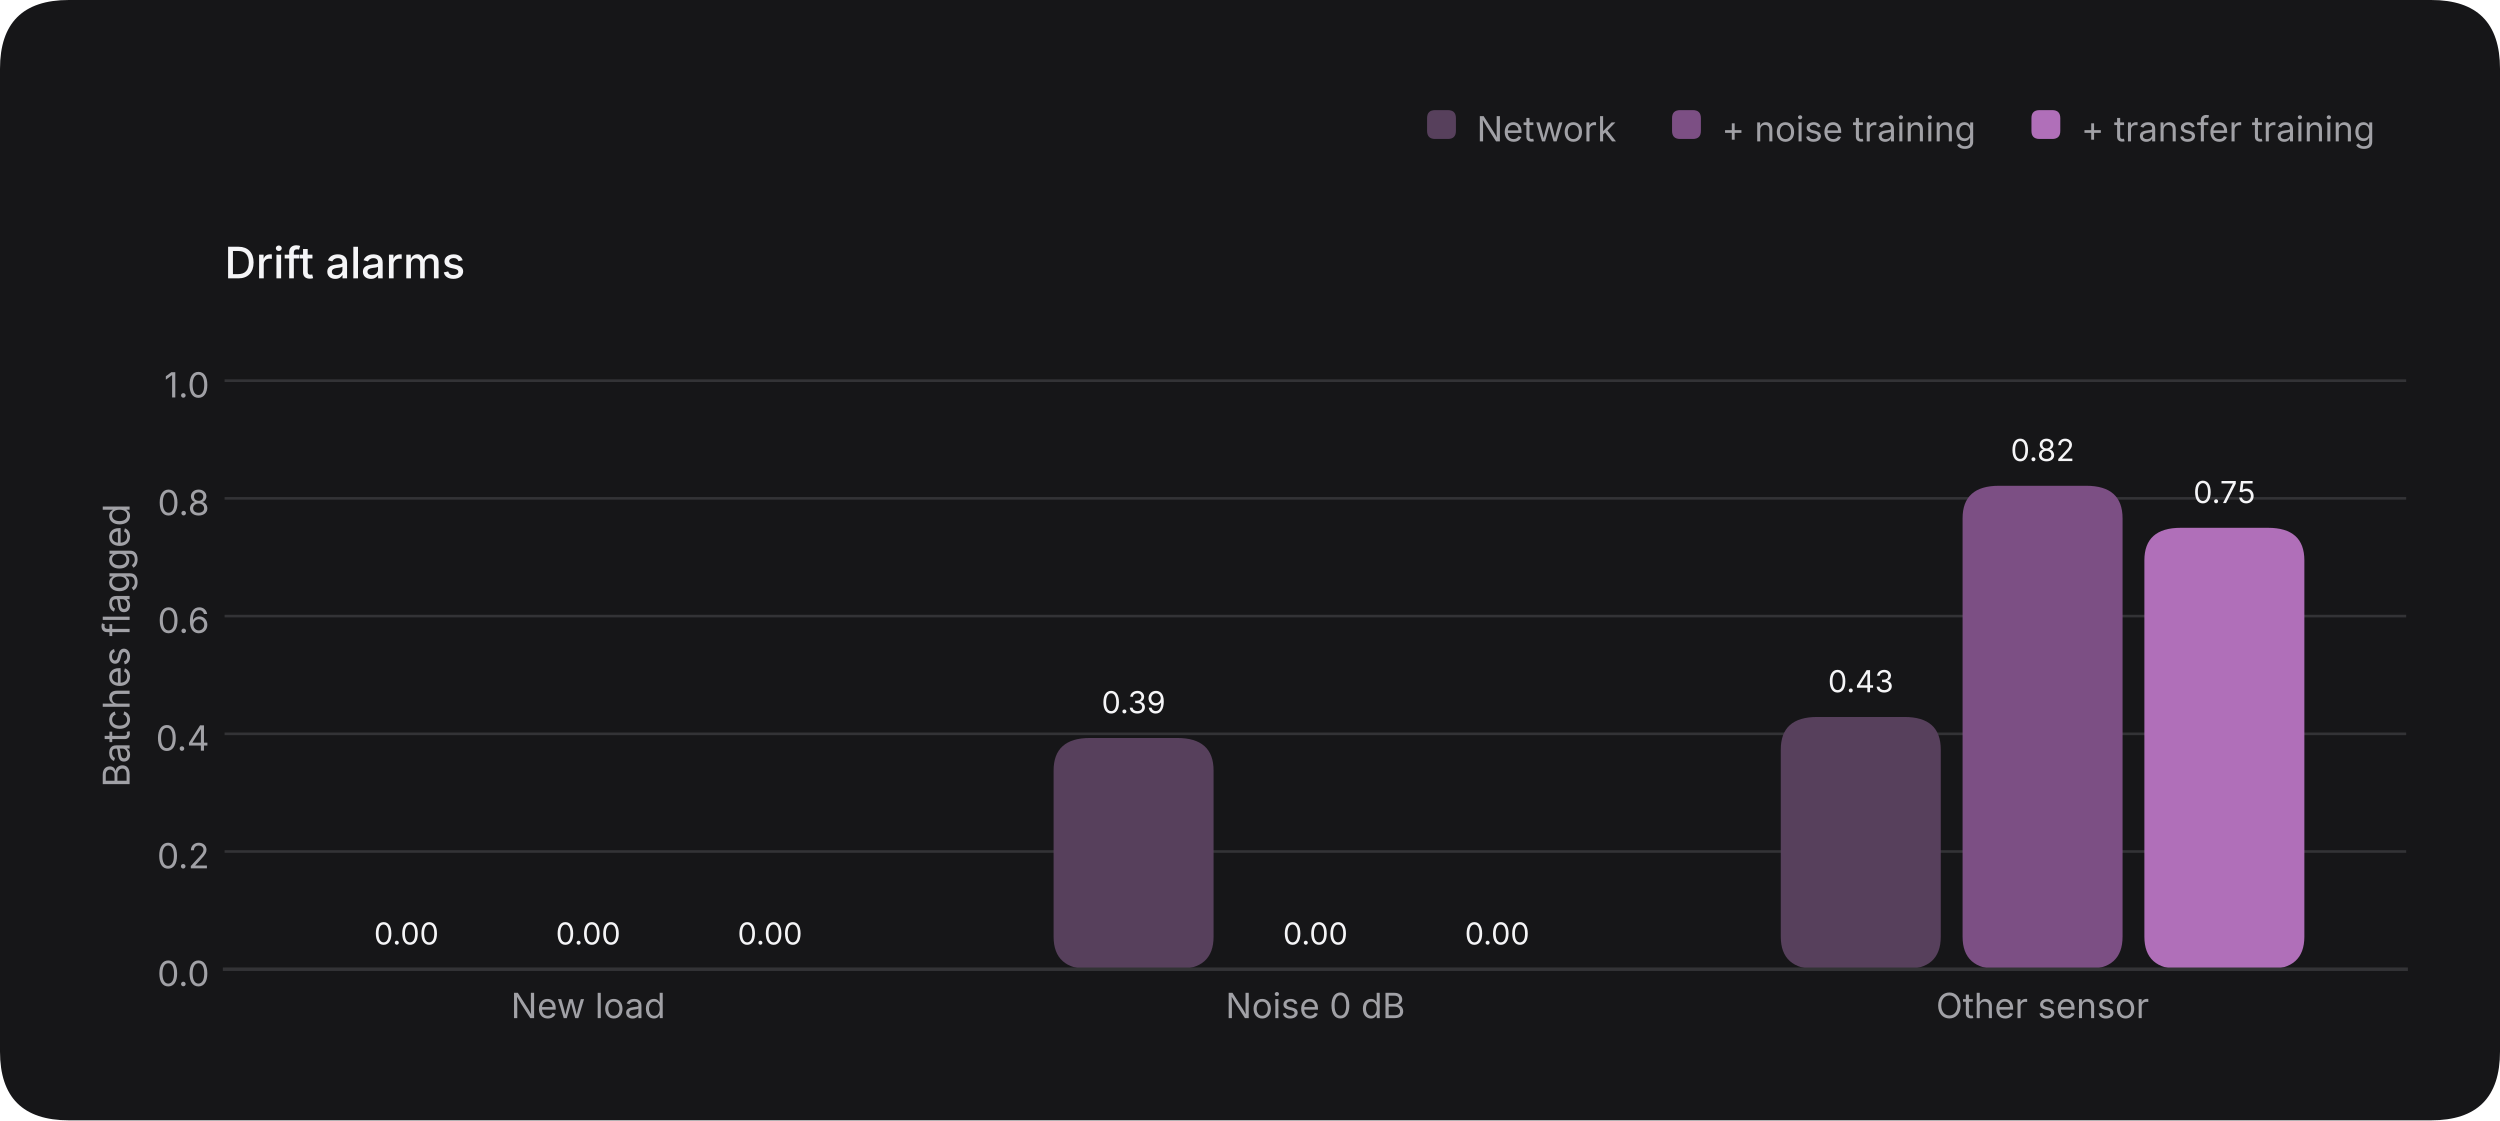
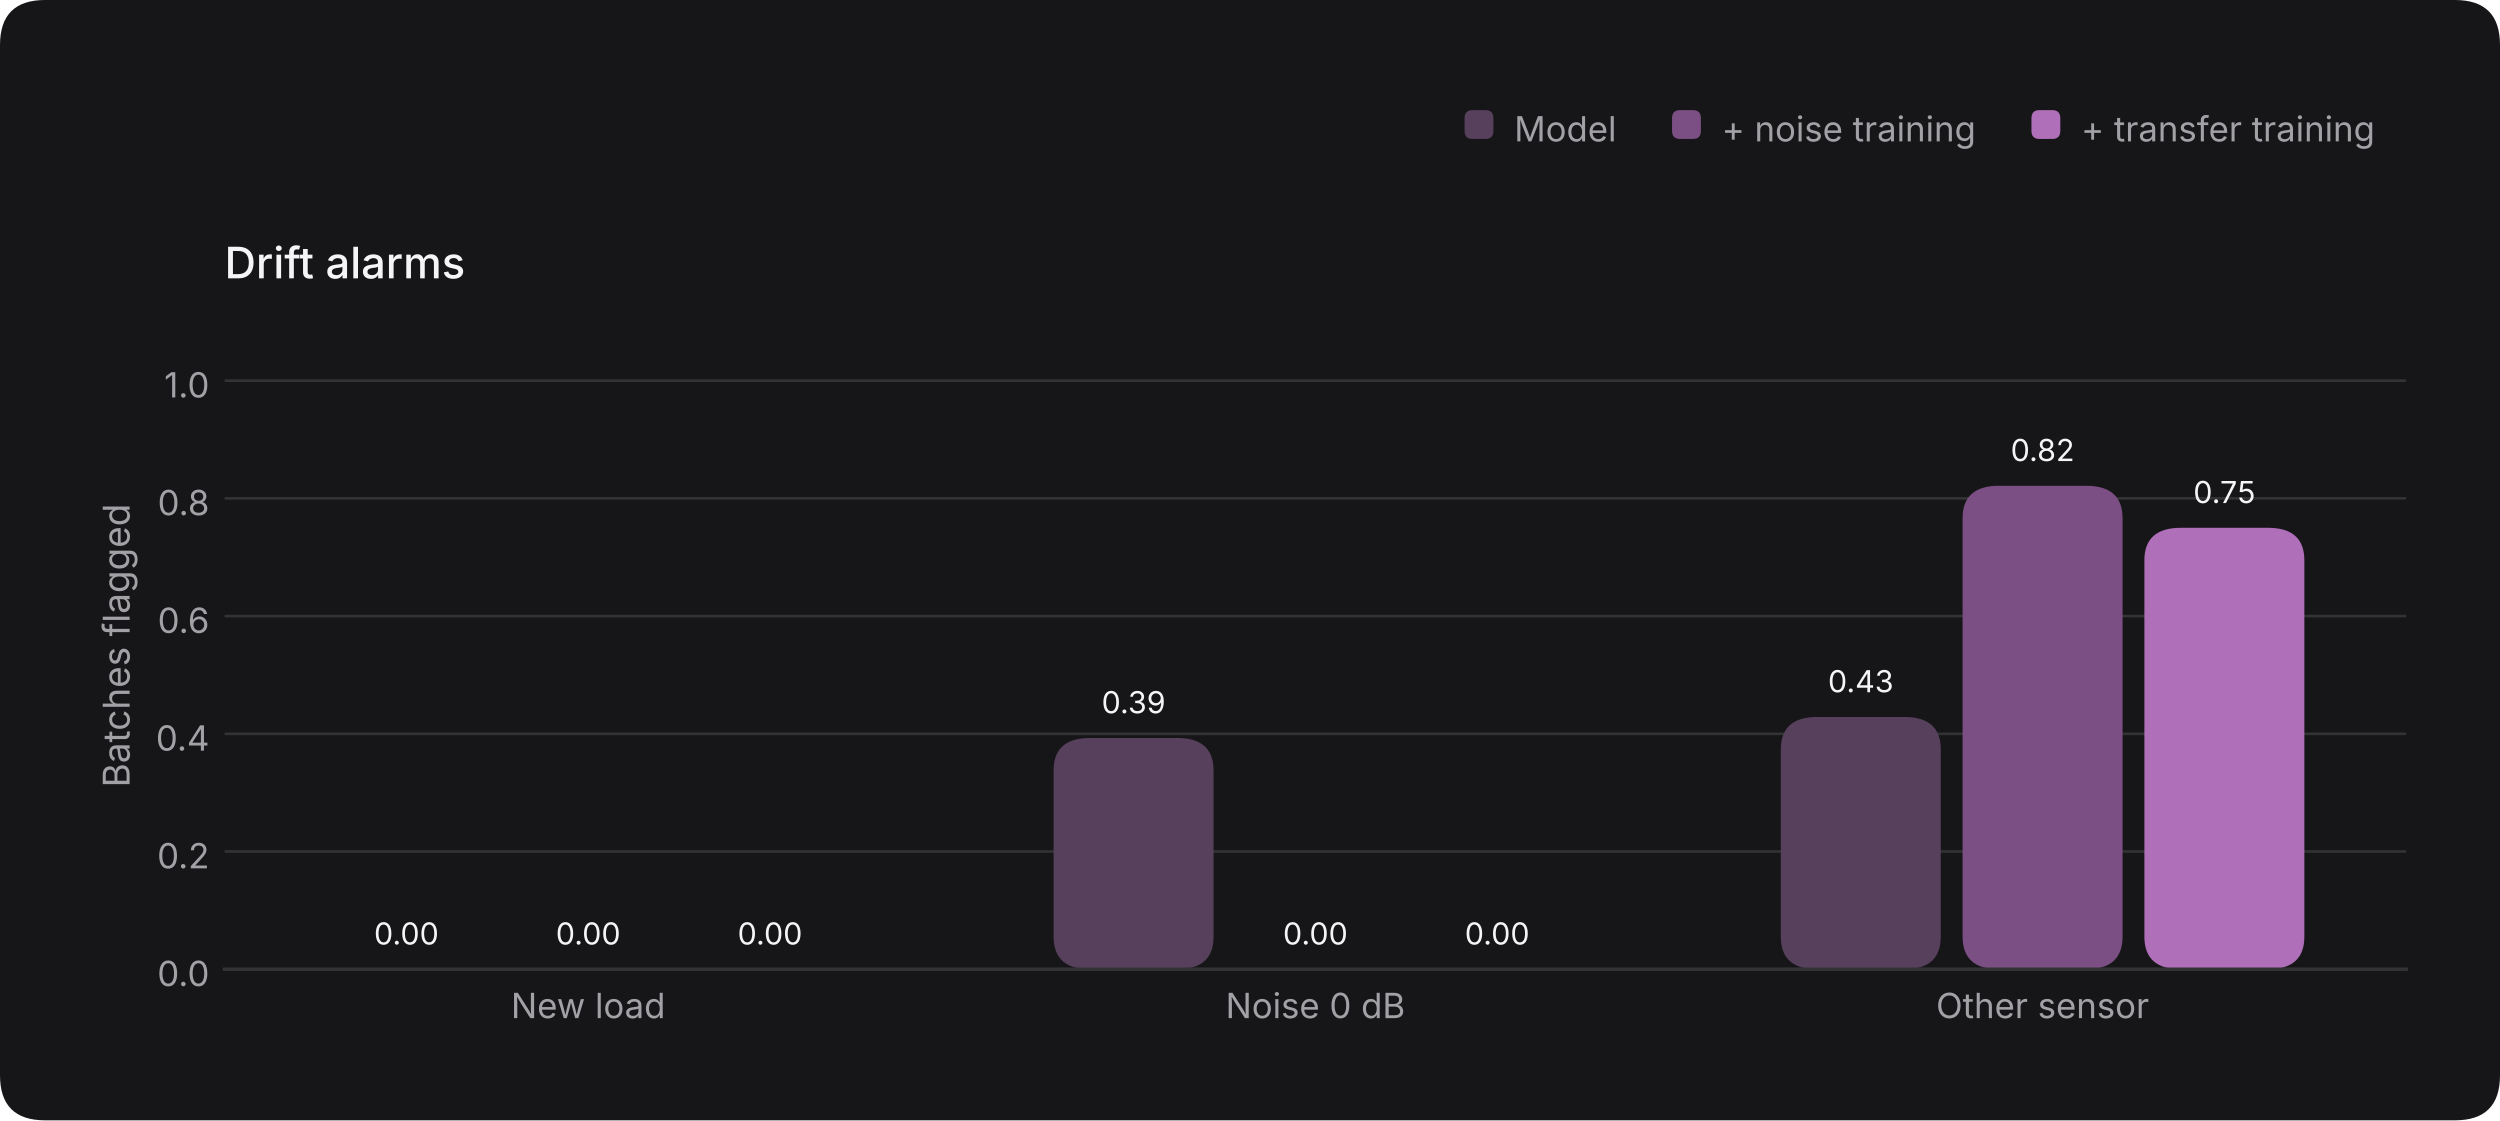
<svg xmlns="http://www.w3.org/2000/svg" xmlns:xlink="http://www.w3.org/1999/xlink" width="575.503pt" height="257.899pt" viewBox="0 0 575.503 257.899" version="1.1">
  <defs>
    <style type="text/css">*{stroke-linejoin: round; stroke-linecap: butt}</style>
  </defs>
  <g id="figure_1">
    <g id="patch_1">
      <path d="M 0 257.899  L 575.503 257.899  L 575.503 0  L 0 0  L 0 257.899  z " style="fill: none; opacity: 0" />
    </g>
    <g id="patch_2">
-       <path d="M 15.84 257.899  L 559.663 257.899  Q 575.503 257.899 575.503 242.059  L 575.503 15.84  Q 575.503 -0 559.663 -0  L 15.84 -0  Q 0 -0 0 15.84  L 0 242.059  Q 0 257.899 15.84 257.899  z " style="fill: #161618" />
+       <path d="M 10.359 257.899  L 565.144 257.899  Q 575.503 257.899 575.503 247.54  L 575.503 10.359  Q 575.503 -0 565.144 -0  L 10.359 -0  Q 0 -0 0 10.359  L 0 247.54  Q 0 257.899 10.359 257.899  z " style="fill: #161618" />
    </g>
    <g id="axes_1">
      <g id="patch_3">
        <path d="M 51.703 223.12  L 553.903 223.12  L 553.903 74.08  L 51.703 74.08  L 51.703 223.12  z " style="fill: none; opacity: 0" />
      </g>
      <g id="matplotlib.axis_1">
        <g id="xtick_1">
          <g id="line2d_1" />
          <g id="text_1">
            <g style="fill: #a1a1a6" transform="translate(117.629 234.3697) scale(0.08 -0.08)">
              <defs>
                <path id="Inter-Regular-12d" d="M 563 0  L 1159 0  L 1159 2656  C 1159 2881 1138 3347 1113 3944  C 1475 3297 1653 2984 1866 2650  L 3553 0  L 4259 0  L 4259 4656  L 3666 4656  L 3666 1800  C 3666 1550 3669 1153 3706 703  C 3494 1125 3281 1481 3156 1678  L 1263 4656  L 563 4656  L 563 0  z " transform="scale(0.015625)" />
                <path id="Inter-Regular-267" d="M 1963 -75  C 2678 -75 3200 284 3363 813  L 2819 963  C 2688 606 2378 425 1966 425  C 1347 425 922 825 894 1556  L 3419 1556  L 3419 1791  C 3419 3081 2638 3538 1897 3538  C 944 3538 325 2791 325 1719  C 325 644 950 -75 1963 -75  z M 897 2031  C 931 2566 1297 3038 1897 3038  C 2472 3038 2794 2625 2847 2031  L 897 2031  z " transform="scale(0.015625)" />
                <path id="Inter-Regular-3da" d="M 1278 0  L 1838 0  L 2291 1581  C 2403 1972 2513 2409 2619 2853  C 2725 2406 2831 1981 2947 1581  L 3400 0  L 3959 0  L 5019 3494  L 4422 3494  L 3997 1969  C 3891 1588 3775 1147 3659 613  C 3550 1153 3438 1597 3338 1969  L 2925 3494  L 2325 3494  L 1906 1969  C 1800 1581 1688 1134 1575 603  C 1459 1159 1341 1603 1241 1969  L 816 3494  L 219 3494  L 1278 0  z " transform="scale(0.015625)" />
                <path id="Inter-Regular-6eb" transform="scale(0.015625)" />
                <path id="Inter-Regular-2e2" d="M 1056 4656  L 494 4656  L 494 0  L 1056 0  L 1056 4656  z " transform="scale(0.015625)" />
                <path id="Inter-Regular-318" d="M 1916 -75  C 2869 -75 3513 647 3513 1725  C 3513 2819 2869 3538 1916 3538  C 966 3538 325 2819 325 1725  C 325 647 966 -75 1916 -75  z M 1916 428  C 1219 428 897 1038 897 1725  C 897 2422 1219 3034 1916 3034  C 2622 3034 2944 2419 2944 1725  C 2944 1038 2622 428 1916 428  z " transform="scale(0.015625)" />
                <path id="Inter-Regular-1fc" d="M 1472 -81  C 2063 -81 2391 228 2509 475  L 2547 475  L 2547 0  L 3100 0  L 3100 2303  C 3100 3394 2259 3538 1791 3538  C 1250 3538 650 3344 381 2709  L 922 2531  C 1031 2775 1303 3044 1806 3044  C 2291 3044 2538 2794 2538 2359  L 2538 2341  C 2538 2081 2263 2100 1641 2022  C 994 1941 281 1794 281 994  C 281 306 809 -81 1472 -81  z M 1569 416  C 1150 416 847 603 847 966  C 847 1363 1206 1494 1616 1547  C 1831 1575 2444 1638 2538 1747  L 2538 1263  C 2538 834 2191 416 1569 416  z " transform="scale(0.015625)" />
                <path id="Inter-Regular-256" d="M 1803 -75  C 2469 -75 2703 347 2819 541  L 2881 541  L 2881 0  L 3425 0  L 3425 4656  L 2863 4656  L 2863 2934  L 2819 2934  C 2703 3119 2488 3538 1806 3538  C 934 3538 325 2844 325 1738  C 325 625 931 -75 1803 -75  z M 1888 428  C 1234 428 897 1009 897 1744  C 897 2469 1225 3034 1888 3034  C 2531 3034 2869 2516 2869 1744  C 2869 966 2522 428 1888 428  z " transform="scale(0.015625)" />
              </defs>
              <use xlink:href="#Inter-Regular-12d" />
              <use xlink:href="#Inter-Regular-267" transform="translate(75.34375 0)" />
              <use xlink:href="#Inter-Regular-3da" transform="translate(131.8281 0)" />
              <use xlink:href="#Inter-Regular-6eb" transform="translate(213.6719 0)" />
              <use xlink:href="#Inter-Regular-2e2" transform="translate(241.7969 0)" />
              <use xlink:href="#Inter-Regular-318" transform="translate(266.0156 0)" />
              <use xlink:href="#Inter-Regular-1fc" transform="translate(326.9688 0)" />
              <use xlink:href="#Inter-Regular-256" transform="translate(383.125 0)" />
            </g>
          </g>
        </g>
        <g id="xtick_2">
          <g id="line2d_2" />
          <g id="text_2">
            <g style="fill: #a1a1a6" transform="translate(282.1384 234.3697) scale(0.08 -0.08)">
              <defs>
                <path id="Inter-Regular-2b2" d="M 494 0  L 1056 0  L 1056 3494  L 494 3494  L 494 0  z M 778 4066  C 994 4066 1172 4231 1172 4438  C 1172 4644 994 4809 778 4809  C 566 4809 388 4644 388 4438  C 388 4231 566 4066 778 4066  z " transform="scale(0.015625)" />
                <path id="Inter-Regular-369" d="M 1681 -75  C 2500 -75 3059 372 3059 984  C 3059 1463 2763 1778 2128 1928  L 1600 2053  C 1191 2150 1013 2294 1013 2553  C 1013 2844 1325 3059 1741 3059  C 2191 3059 2388 2816 2484 2566  L 2994 2697  C 2834 3188 2456 3538 1738 3538  C 994 3538 444 3119 444 2519  C 444 2028 747 1716 1381 1566  L 1963 1428  C 2306 1347 2475 1188 2475 947  C 2475 659 2163 419 1675 419  C 1256 419 972 591 872 975  L 338 847  C 463 244 963 -75 1681 -75  z " transform="scale(0.015625)" />
                <path id="Inter-Regular-53f" d="M 2019 -63  C 3059 -63 3656 809 3656 2325  C 3656 3834 3050 4719 2019 4719  C 988 4719 381 3834 381 2325  C 381 806 981 -63 2019 -63  z M 2019 456  C 1338 456 953 1144 953 2325  C 953 3509 1338 4203 2019 4203  C 2700 4203 3084 3513 3084 2325  C 3084 1144 2700 456 2019 456  z " transform="scale(0.015625)" />
                <path id="Inter-Regular-41" d="M 563 0  L 2266 0  C 3363 0 3825 538 3825 1241  C 3825 1972 3316 2372 2881 2400  L 2881 2444  C 3288 2553 3644 2825 3644 3422  C 3644 4103 3184 4656 2213 4656  L 563 4656  L 563 0  z M 1156 525  L 1156 2113  L 2281 2113  C 2878 2113 3253 1713 3253 1247  C 3253 844 2975 525 2250 525  L 1156 525  z M 1156 2613  L 1156 4131  L 2200 4131  C 2803 4131 3075 3813 3075 3409  C 3075 2928 2681 2613 2181 2613  L 1156 2613  z " transform="scale(0.015625)" />
              </defs>
              <use xlink:href="#Inter-Regular-12d" />
              <use xlink:href="#Inter-Regular-318" transform="translate(75.34375 0)" />
              <use xlink:href="#Inter-Regular-2b2" transform="translate(135.3125 0)" />
              <use xlink:href="#Inter-Regular-369" transform="translate(159.5312 0)" />
              <use xlink:href="#Inter-Regular-267" transform="translate(212.3125 0)" />
              <use xlink:href="#Inter-Regular-6eb" transform="translate(270.6094 0)" />
              <use xlink:href="#Inter-Regular-53f" transform="translate(298.7344 0)" />
              <use xlink:href="#Inter-Regular-6eb" transform="translate(361.8281 0)" />
              <use xlink:href="#Inter-Regular-256" transform="translate(389.9531 0)" />
              <use xlink:href="#Inter-Regular-41" transform="translate(451.1875 0)" />
            </g>
          </g>
        </g>
        <g id="xtick_3">
          <g id="line2d_3" />
          <g id="text_3">
            <g style="fill: #a1a1a6" transform="translate(445.6865 234.3697) scale(0.08 -0.08)">
              <defs>
                <path id="Inter-Regular-142" d="M 2450 -63  C 3644 -63 4513 850 4513 2325  C 4513 3803 3644 4719 2450 4719  C 1256 4719 381 3803 381 2325  C 381 850 1256 -63 2450 -63  z M 2450 488  C 1613 488 959 1138 959 2325  C 959 3519 1613 4169 2450 4169  C 3281 4169 3934 3522 3934 2325  C 3934 1134 3281 488 2450 488  z " transform="scale(0.015625)" />
                <path id="Inter-Regular-37b" d="M 1869 3494  L 1150 3494  L 1150 4325  L 588 4325  L 588 3494  L 63 3494  L 63 3013  L 588 3013  L 588 863  C 588 291 944 -44 1547 -44  C 1691 -44 1850 -22 1966 19  L 1850 494  C 1756 475 1634 456 1563 456  C 1266 456 1150 594 1150 906  L 1150 3013  L 1869 3013  L 1869 3494  z " transform="scale(0.015625)" />
                <path id="Inter-Regular-29f" d="M 1056 2094  C 1056 2691 1434 3031 1938 3031  C 2425 3031 2725 2709 2725 2172  L 2725 0  L 3291 0  L 3291 2219  C 3291 3103 2813 3538 2106 3538  C 1650 3538 1284 3353 1056 2888  L 1056 4656  L 494 4656  L 494 0  L 1056 0  L 1056 2094  z " transform="scale(0.015625)" />
                <path id="Inter-Regular-356" d="M 494 0  L 1056 0  L 1056 2188  C 1056 2659 1425 3000 1928 3000  C 2078 3000 2231 2975 2266 2969  L 2266 3534  C 2200 3538 2063 3544 1981 3544  C 1566 3544 1203 3309 1075 2956  L 1038 2956  L 1038 3494  L 494 3494  L 494 0  z " transform="scale(0.015625)" />
                <path id="Inter-Regular-307" d="M 1056 2094  C 1056 2691 1434 3031 1938 3031  C 2425 3031 2725 2709 2725 2172  L 2725 0  L 3288 0  L 3288 2219  C 3288 3103 2813 3538 2106 3538  C 1638 3538 1263 3341 1038 2847  L 1034 3494  L 494 3494  L 494 0  L 1056 0  L 1056 2094  z " transform="scale(0.015625)" />
              </defs>
              <use xlink:href="#Inter-Regular-142" />
              <use xlink:href="#Inter-Regular-37b" transform="translate(76.46875 0)" />
              <use xlink:href="#Inter-Regular-29f" transform="translate(109.1875 0)" />
              <use xlink:href="#Inter-Regular-267" transform="translate(168.3125 0)" />
              <use xlink:href="#Inter-Regular-356" transform="translate(226.6094 0)" />
              <use xlink:href="#Inter-Regular-6eb" transform="translate(264.25 0)" />
              <use xlink:href="#Inter-Regular-369" transform="translate(292.375 0)" />
              <use xlink:href="#Inter-Regular-267" transform="translate(345.1562 0)" />
              <use xlink:href="#Inter-Regular-307" transform="translate(403.4531 0)" />
              <use xlink:href="#Inter-Regular-369" transform="translate(462.5312 0)" />
              <use xlink:href="#Inter-Regular-318" transform="translate(515.3125 0)" />
              <use xlink:href="#Inter-Regular-356" transform="translate(575.2812 0)" />
            </g>
          </g>
        </g>
      </g>
      <g id="matplotlib.axis_2">
        <g id="ytick_1">
          <g id="line2d_4">
-             <path d="M 51.703 223.12  L 553.903 223.12  " clip-path="url(#p3e6d59ed2f)" style="fill: none; stroke: #333336; stroke-width: 0.6; stroke-linecap: square" />
+             <path d="M 51.703 223.12  L 553.903 223.12  " clip-path="url(#pd921d5699c)" style="fill: none; stroke: #333336; stroke-width: 0.6; stroke-linecap: square" />
          </g>
          <g id="line2d_5" />
          <g id="text_4">
            <g style="fill: #a1a1a6" transform="translate(36.20842 226.9947) scale(0.08 -0.08)">
              <defs>
                <path id="Inter-Regular-5e0" d="M 922 -41  C 1156 -41 1344 147 1344 381  C 1344 616 1156 803 922 803  C 688 803 500 616 500 381  C 500 147 688 -41 922 -41  z " transform="scale(0.015625)" />
              </defs>
              <use xlink:href="#Inter-Regular-53f" />
              <use xlink:href="#Inter-Regular-5e0" transform="translate(60.5625 0)" />
              <use xlink:href="#Inter-Regular-53f" transform="translate(86.84375 0)" />
            </g>
          </g>
        </g>
        <g id="ytick_2">
          <g id="line2d_6">
-             <path d="M 51.703 196.022  L 553.903 196.022  " clip-path="url(#p3e6d59ed2f)" style="fill: none; stroke: #333336; stroke-width: 0.6; stroke-linecap: square" />
+             <path d="M 51.703 196.022  L 553.903 196.022  " clip-path="url(#pd921d5699c)" style="fill: none; stroke: #333336; stroke-width: 0.6; stroke-linecap: square" />
          </g>
          <g id="line2d_7" />
          <g id="text_5">
            <g style="fill: #a1a1a6" transform="translate(36.17467 199.8965) scale(0.08 -0.08)">
              <defs>
                <path id="Inter-Regular-541" d="M 481 0  L 3447 0  L 3447 522  L 1300 522  L 1300 559  L 2319 1644  C 3141 2519 3369 2916 3369 3419  C 3369 4147 2778 4719 1947 4719  C 1119 4719 494 4159 494 3334  L 1063 3334  C 1063 3859 1400 4203 1931 4203  C 2428 4203 2806 3900 2806 3413  C 2806 2984 2544 2666 2028 2106  L 481 428  L 481 0  z " transform="scale(0.015625)" />
              </defs>
              <use xlink:href="#Inter-Regular-53f" />
              <use xlink:href="#Inter-Regular-5e0" transform="translate(60.5625 0)" />
              <use xlink:href="#Inter-Regular-541" transform="translate(89.375 0)" />
            </g>
          </g>
        </g>
        <g id="ytick_3">
          <g id="line2d_8">
-             <path d="M 51.703 168.923  L 553.903 168.923  " clip-path="url(#p3e6d59ed2f)" style="fill: none; stroke: #333336; stroke-width: 0.6; stroke-linecap: square" />
+             <path d="M 51.703 168.923  L 553.903 168.923  " clip-path="url(#pd921d5699c)" style="fill: none; stroke: #333336; stroke-width: 0.6; stroke-linecap: square" />
          </g>
          <g id="line2d_9" />
          <g id="text_6">
            <g style="fill: #a1a1a6" transform="translate(35.88592 172.7983) scale(0.08 -0.08)">
              <defs>
                <path id="Inter-Regular-544" d="M 375 947  L 2566 947  L 2566 0  L 3134 0  L 3134 947  L 3766 947  L 3766 1469  L 3134 1469  L 3134 4656  L 2413 4656  L 375 1431  L 375 947  z M 2569 1469  L 1009 1469  L 1009 1506  L 2531 3913  L 2569 3913  L 2569 1469  z " transform="scale(0.015625)" />
              </defs>
              <use xlink:href="#Inter-Regular-53f" />
              <use xlink:href="#Inter-Regular-5e0" transform="translate(60.5625 0)" />
              <use xlink:href="#Inter-Regular-544" transform="translate(89.375 0)" />
            </g>
          </g>
        </g>
        <g id="ytick_4">
          <g id="line2d_10">
-             <path d="M 51.703 141.825  L 553.903 141.825  " clip-path="url(#p3e6d59ed2f)" style="fill: none; stroke: #333336; stroke-width: 0.6; stroke-linecap: square" />
+             <path d="M 51.703 141.825  L 553.903 141.825  " clip-path="url(#pd921d5699c)" style="fill: none; stroke: #333336; stroke-width: 0.6; stroke-linecap: square" />
          </g>
          <g id="line2d_11" />
          <g id="text_7">
            <g style="fill: #a1a1a6" transform="translate(36.29467 145.7001) scale(0.08 -0.08)">
              <defs>
                <path id="Inter-Regular-547" d="M 2019 -63  C 2969 -63 3588 634 3588 1503  C 3588 2403 2925 3044 2128 3044  C 1644 3044 1231 2813 981 2425  L 944 2425  C 944 3544 1375 4194 2091 4194  C 2575 4194 2866 3888 2969 3484  L 3550 3484  C 3438 4216 2872 4719 2091 4719  C 1034 4719 381 3788 381 2150  C 381 434 1241 -63 2019 -63  z M 2019 459  C 1447 459 1028 947 1028 1497  C 1028 2041 1469 2528 2034 2528  C 2597 2528 3013 2072 3013 1503  C 3013 922 2578 459 2019 459  z " transform="scale(0.015625)" />
              </defs>
              <use xlink:href="#Inter-Regular-53f" />
              <use xlink:href="#Inter-Regular-5e0" transform="translate(60.5625 0)" />
              <use xlink:href="#Inter-Regular-547" transform="translate(86.84375 0)" />
            </g>
          </g>
        </g>
        <g id="ytick_5">
          <g id="line2d_12">
-             <path d="M 51.703 114.727  L 553.903 114.727  " clip-path="url(#p3e6d59ed2f)" style="fill: none; stroke: #333336; stroke-width: 0.6; stroke-linecap: square" />
+             <path d="M 51.703 114.727  L 553.903 114.727  " clip-path="url(#pd921d5699c)" style="fill: none; stroke: #333336; stroke-width: 0.6; stroke-linecap: square" />
          </g>
          <g id="line2d_13" />
          <g id="text_8">
            <g style="fill: #a1a1a6" transform="translate(36.28467 118.602) scale(0.08 -0.08)">
              <defs>
                <path id="Inter-Regular-549" d="M 1978 -63  C 2916 -63 3578 478 3578 1238  C 3578 1825 3175 2325 2669 2419  L 2669 2444  C 3109 2559 3403 2988 3403 3481  C 3403 4191 2794 4719 1978 4719  C 1150 4719 550 4191 550 3481  C 550 2988 838 2559 1291 2444  L 1291 2419  C 769 2325 381 1825 381 1238  C 381 478 1031 -63 1978 -63  z M 1978 453  C 1350 453 966 775 966 1269  C 966 1784 1391 2153 1978 2153  C 2553 2153 2984 1784 2984 1269  C 2984 775 2594 453 1978 453  z M 1978 2650  C 1475 2650 1125 2966 1125 3438  C 1125 3903 1463 4206 1978 4206  C 2484 4206 2828 3903 2828 3438  C 2828 2966 2469 2650 1978 2650  z " transform="scale(0.015625)" />
              </defs>
              <use xlink:href="#Inter-Regular-53f" />
              <use xlink:href="#Inter-Regular-5e0" transform="translate(60.5625 0)" />
              <use xlink:href="#Inter-Regular-549" transform="translate(87.125 0)" />
            </g>
          </g>
        </g>
        <g id="ytick_6">
          <g id="line2d_14">
-             <path d="M 51.703 87.629  L 553.903 87.629  " clip-path="url(#p3e6d59ed2f)" style="fill: none; stroke: #333336; stroke-width: 0.6; stroke-linecap: square" />
+             <path d="M 51.703 87.629  L 553.903 87.629  " clip-path="url(#pd921d5699c)" style="fill: none; stroke: #333336; stroke-width: 0.6; stroke-linecap: square" />
          </g>
          <g id="line2d_15" />
          <g id="text_9">
            <g style="fill: #a1a1a6" transform="translate(37.79967 91.50378) scale(0.08 -0.08)">
              <defs>
                <path id="Inter-Regular-540" d="M 2041 4656  L 1313 4656  L 300 3909  L 300 3272  L 1425 4106  L 1456 4106  L 1456 0  L 2041 0  L 2041 4656  z " transform="scale(0.015625)" />
              </defs>
              <use xlink:href="#Inter-Regular-540" />
              <use xlink:href="#Inter-Regular-5e0" transform="translate(40.67188 0)" />
              <use xlink:href="#Inter-Regular-53f" transform="translate(66.95312 0)" />
            </g>
          </g>
        </g>
        <g id="text_10">
          <g style="fill: #a1a1a6" transform="translate(29.83563 181.2556) rotate(-90) scale(0.085 -0.085)">
            <defs>
              <path id="Inter-Regular-24b" d="M 1916 -75  C 2600 -75 3156 297 3344 919  L 2806 1072  C 2703 694 2384 428 1916 428  C 1219 428 897 1038 897 1725  C 897 2422 1219 3034 1916 3034  C 2375 3034 2688 2778 2791 2419  L 3331 2572  C 3141 3181 2591 3538 1916 3538  C 966 3538 325 2819 325 1725  C 325 647 966 -75 1916 -75  z " transform="scale(0.015625)" />
              <path id="Inter-Regular-288" d="M 2119 3494  L 1313 3494  L 1313 3834  C 1313 4172 1463 4353 1809 4353  C 1966 4353 2053 4319 2113 4300  L 2269 4781  C 2184 4819 2009 4875 1744 4875  C 1234 4875 750 4566 750 3959  L 750 3494  L 63 3494  L 63 3013  L 750 3013  L 750 0  L 1313 0  L 1313 3013  L 2119 3013  L 2119 3494  z " transform="scale(0.015625)" />
              <path id="Inter-Regular-293" d="M 1909 -1381  C 2759 -1381 3431 -994 3431 -91  L 3431 3494  L 2884 3494  L 2884 2934  L 2831 2934  C 2713 3122 2488 3538 1813 3538  C 941 3538 325 2844 325 1763  C 325 666 963 56 1800 56  C 2475 56 2697 441 2816 641  L 2869 641  L 2869 -59  C 2869 -634 2466 -891 1909 -891  C 1294 -891 1075 -578 928 -375  L 472 -669  C 688 -1053 1134 -1381 1909 -1381  z M 1894 556  C 1238 556 897 1056 897 1775  C 897 2472 1228 3034 1894 3034  C 2538 3034 2875 2516 2875 1775  C 2875 1013 2528 556 1894 556  z " transform="scale(0.015625)" />
            </defs>
            <use xlink:href="#Inter-Regular-41" />
            <use xlink:href="#Inter-Regular-1fc" transform="translate(65.4375 0)" />
            <use xlink:href="#Inter-Regular-37b" transform="translate(121.5938 0)" />
            <use xlink:href="#Inter-Regular-24b" transform="translate(153.3438 0)" />
            <use xlink:href="#Inter-Regular-29f" transform="translate(210.4688 0)" />
            <use xlink:href="#Inter-Regular-267" transform="translate(269.5938 0)" />
            <use xlink:href="#Inter-Regular-369" transform="translate(327.8906 0)" />
            <use xlink:href="#Inter-Regular-6eb" transform="translate(380.6719 0)" />
            <use xlink:href="#Inter-Regular-288" transform="translate(408.7969 0)" />
            <use xlink:href="#Inter-Regular-2e2" transform="translate(445.8125 0)" />
            <use xlink:href="#Inter-Regular-1fc" transform="translate(470.0312 0)" />
            <use xlink:href="#Inter-Regular-293" transform="translate(526.1875 0)" />
            <use xlink:href="#Inter-Regular-293" transform="translate(587.5156 0)" />
            <use xlink:href="#Inter-Regular-267" transform="translate(648.8438 0)" />
            <use xlink:href="#Inter-Regular-256" transform="translate(707.1406 0)" />
          </g>
        </g>
      </g>
      <g id="patch_4">
-         <path d="M 75.139 223.12  L 111.967 223.12  Q 111.967 223.12 111.967 223.12  L 111.967 223.12  Q 111.967 223.12 111.967 223.12  L 75.139 223.12  Q 75.139 223.12 75.139 223.12  L 75.139 223.12  Q 75.139 223.12 75.139 223.12  z " clip-path="url(#p3e6d59ed2f)" style="fill: #57405c" />
+         <path d="M 75.139 223.12  L 111.967 223.12  Q 111.967 223.12 111.967 223.12  L 111.967 223.12  Q 111.967 223.12 111.967 223.12  L 75.139 223.12  Q 75.139 223.12 75.139 223.12  L 75.139 223.12  Q 75.139 223.12 75.139 223.12  z " clip-path="url(#pd921d5699c)" style="fill: #57405c" />
      </g>
      <g id="patch_5">
-         <path d="M 250.909 223.12  L 270.997 223.12  Q 279.367 223.12 279.367 215.619  L 279.367 177.386  Q 279.367 169.885 270.997 169.885  L 250.909 169.885  Q 242.539 169.885 242.539 177.386  L 242.539 215.619  Q 242.539 223.12 250.909 223.12  z " clip-path="url(#p3e6d59ed2f)" style="fill: #57405c" />
+         <path d="M 250.909 223.12  L 270.997 223.12  Q 279.367 223.12 279.367 215.619  L 279.367 177.386  Q 279.367 169.885 270.997 169.885  L 250.909 169.885  Q 242.539 169.885 242.539 177.386  L 242.539 215.619  Q 242.539 223.12 250.909 223.12  z " clip-path="url(#pd921d5699c)" style="fill: #57405c" />
      </g>
      <g id="patch_6">
-         <path d="M 418.309 223.12  L 438.397 223.12  Q 446.767 223.12 446.767 215.619  L 446.767 172.549  Q 446.767 165.048 438.397 165.048  L 418.309 165.048  Q 409.939 165.048 409.939 172.549  L 409.939 215.619  Q 409.939 223.12 418.309 223.12  z " clip-path="url(#p3e6d59ed2f)" style="fill: #57405c" />
+         <path d="M 418.309 223.12  L 438.397 223.12  Q 446.767 223.12 446.767 215.619  L 446.767 172.549  Q 446.767 165.048 438.397 165.048  L 418.309 165.048  Q 409.939 165.048 409.939 172.549  L 409.939 215.619  Q 409.939 223.12 418.309 223.12  z " clip-path="url(#pd921d5699c)" style="fill: #57405c" />
      </g>
      <g id="patch_7">
-         <path d="M 116.989 223.12  L 153.817 223.12  Q 153.817 223.12 153.817 223.12  L 153.817 223.12  Q 153.817 223.12 153.817 223.12  L 116.989 223.12  Q 116.989 223.12 116.989 223.12  L 116.989 223.12  Q 116.989 223.12 116.989 223.12  z " clip-path="url(#p3e6d59ed2f)" style="fill: #7c4f84" />
+         <path d="M 116.989 223.12  L 153.817 223.12  Q 153.817 223.12 153.817 223.12  L 153.817 223.12  Q 153.817 223.12 153.817 223.12  L 116.989 223.12  Q 116.989 223.12 116.989 223.12  L 116.989 223.12  Q 116.989 223.12 116.989 223.12  z " clip-path="url(#pd921d5699c)" style="fill: #7c4f84" />
      </g>
      <g id="patch_8">
-         <path d="M 284.389 223.12  L 321.217 223.12  Q 321.217 223.12 321.217 223.12  L 321.217 223.12  Q 321.217 223.12 321.217 223.12  L 284.389 223.12  Q 284.389 223.12 284.389 223.12  L 284.389 223.12  Q 284.389 223.12 284.389 223.12  z " clip-path="url(#p3e6d59ed2f)" style="fill: #7c4f84" />
+         <path d="M 284.389 223.12  L 321.217 223.12  Q 321.217 223.12 321.217 223.12  L 321.217 223.12  Q 321.217 223.12 321.217 223.12  L 284.389 223.12  Q 284.389 223.12 284.389 223.12  L 284.389 223.12  Q 284.389 223.12 284.389 223.12  z " clip-path="url(#pd921d5699c)" style="fill: #7c4f84" />
      </g>
      <g id="patch_9">
-         <path d="M 460.159 223.12  L 480.247 223.12  Q 488.617 223.12 488.617 215.619  L 488.617 119.328  Q 488.617 111.827 480.247 111.827  L 460.159 111.827  Q 451.789 111.827 451.789 119.328  L 451.789 215.619  Q 451.789 223.12 460.159 223.12  z " clip-path="url(#p3e6d59ed2f)" style="fill: #7c4f84" />
+         <path d="M 460.159 223.12  L 480.247 223.12  Q 488.617 223.12 488.617 215.619  L 488.617 119.328  Q 488.617 111.827 480.247 111.827  L 460.159 111.827  Q 451.789 111.827 451.789 119.328  L 451.789 215.619  Q 451.789 223.12 460.159 223.12  z " clip-path="url(#pd921d5699c)" style="fill: #7c4f84" />
      </g>
      <g id="patch_10">
-         <path d="M 158.839 223.12  L 195.667 223.12  Q 195.667 223.12 195.667 223.12  L 195.667 223.12  Q 195.667 223.12 195.667 223.12  L 158.839 223.12  Q 158.839 223.12 158.839 223.12  L 158.839 223.12  Q 158.839 223.12 158.839 223.12  z " clip-path="url(#p3e6d59ed2f)" style="fill: #b06fb9" />
+         <path d="M 158.839 223.12  L 195.667 223.12  Q 195.667 223.12 195.667 223.12  L 195.667 223.12  Q 195.667 223.12 195.667 223.12  L 158.839 223.12  Q 158.839 223.12 158.839 223.12  L 158.839 223.12  Q 158.839 223.12 158.839 223.12  z " clip-path="url(#pd921d5699c)" style="fill: #b06fb9" />
      </g>
      <g id="patch_11">
-         <path d="M 326.239 223.12  L 363.067 223.12  Q 363.067 223.12 363.067 223.12  L 363.067 223.12  Q 363.067 223.12 363.067 223.12  L 326.239 223.12  Q 326.239 223.12 326.239 223.12  L 326.239 223.12  Q 326.239 223.12 326.239 223.12  z " clip-path="url(#p3e6d59ed2f)" style="fill: #b06fb9" />
+         <path d="M 326.239 223.12  L 363.067 223.12  Q 363.067 223.12 363.067 223.12  L 363.067 223.12  Q 363.067 223.12 363.067 223.12  L 326.239 223.12  Q 326.239 223.12 326.239 223.12  L 326.239 223.12  Q 326.239 223.12 326.239 223.12  z " clip-path="url(#pd921d5699c)" style="fill: #b06fb9" />
      </g>
      <g id="patch_12">
-         <path d="M 502.009 223.12  L 522.097 223.12  Q 530.467 223.12 530.467 215.619  L 530.467 129.002  Q 530.467 121.502 522.097 121.502  L 502.009 121.502  Q 493.639 121.502 493.639 129.002  L 493.639 215.619  Q 493.639 223.12 502.009 223.12  z " clip-path="url(#p3e6d59ed2f)" style="fill: #b06fb9" />
+         <path d="M 502.009 223.12  L 522.097 223.12  Q 530.467 223.12 530.467 215.619  L 530.467 129.002  Q 530.467 121.502 522.097 121.502  L 502.009 121.502  Q 493.639 121.502 493.639 129.002  L 493.639 215.619  Q 493.639 223.12 502.009 223.12  z " clip-path="url(#pd921d5699c)" style="fill: #b06fb9" />
      </g>
      <g id="patch_13">
        <path d="M 51.703 223.12  L 553.903 223.12  " style="fill: none; stroke: #333336; stroke-width: 0.8; stroke-linejoin: miter; stroke-linecap: square" />
      </g>
      <g id="text_11">
        <g style="fill: #f5f5f7" transform="translate(86.09732 217.4312) scale(0.07 -0.07)">
          <use xlink:href="#Inter-Regular-53f" />
          <use xlink:href="#Inter-Regular-5e0" transform="translate(60.5625 0)" />
          <use xlink:href="#Inter-Regular-53f" transform="translate(86.84375 0)" />
          <use xlink:href="#Inter-Regular-53f" transform="translate(149.9375 0)" />
        </g>
      </g>
      <g id="text_12">
        <g style="fill: #f5f5f7" transform="translate(253.587 164.1968) scale(0.07 -0.07)">
          <defs>
            <path id="Inter-Regular-543" d="M 1984 -63  C 2897 -63 3572 503 3572 1266  C 3572 1853 3225 2284 2631 2381  L 2631 2419  C 3106 2559 3403 2944 3403 3469  C 3403 4131 2872 4719 2003 4719  C 1184 4719 516 4216 491 3484  L 1063 3484  C 1081 3938 1516 4203 1991 4203  C 2497 4203 2822 3900 2822 3438  C 2822 2956 2447 2644 1903 2644  L 1525 2644  L 1525 2128  L 1903 2128  C 2594 2128 2984 1775 2984 1272  C 2984 788 2559 459 1975 459  C 1444 459 1025 731 991 1175  L 391 1175  C 422 438 1072 -63 1984 -63  z " transform="scale(0.015625)" />
            <path id="Inter-Regular-54a" d="M 1884 -63  C 2938 -63 3588 866 3588 2513  C 3588 4225 2728 4706 1963 4719  C 1006 4734 381 4025 381 3156  C 381 2259 1044 1616 1847 1616  C 2334 1616 2744 1856 2994 2238  L 3031 2238  C 3031 1109 2594 463 1884 463  C 1394 463 1103 772 1006 1184  L 419 1184  C 528 441 1094 -63 1884 -63  z M 1934 2134  C 1372 2134 963 2588 963 3159  C 963 3734 1391 4197 1953 4197  C 2525 4197 2947 3706 2947 3172  C 2947 2625 2500 2134 1934 2134  z " transform="scale(0.015625)" />
          </defs>
          <use xlink:href="#Inter-Regular-53f" />
          <use xlink:href="#Inter-Regular-5e0" transform="translate(60.5625 0)" />
          <use xlink:href="#Inter-Regular-543" transform="translate(86.6875 0)" />
          <use xlink:href="#Inter-Regular-54a" transform="translate(148.4531 0)" />
        </g>
      </g>
      <g id="text_13">
        <g style="fill: #f5f5f7" transform="translate(420.8027 159.3598) scale(0.07 -0.07)">
          <use xlink:href="#Inter-Regular-53f" />
          <use xlink:href="#Inter-Regular-5e0" transform="translate(60.5625 0)" />
          <use xlink:href="#Inter-Regular-544" transform="translate(89.375 0)" />
          <use xlink:href="#Inter-Regular-543" transform="translate(153.9688 0)" />
        </g>
      </g>
      <g id="text_14">
        <g style="fill: #f5f5f7" transform="translate(127.9473 217.4312) scale(0.07 -0.07)">
          <use xlink:href="#Inter-Regular-53f" />
          <use xlink:href="#Inter-Regular-5e0" transform="translate(60.5625 0)" />
          <use xlink:href="#Inter-Regular-53f" transform="translate(86.84375 0)" />
          <use xlink:href="#Inter-Regular-53f" transform="translate(149.9375 0)" />
        </g>
      </g>
      <g id="text_15">
        <g style="fill: #f5f5f7" transform="translate(295.3473 217.4312) scale(0.07 -0.07)">
          <use xlink:href="#Inter-Regular-53f" />
          <use xlink:href="#Inter-Regular-5e0" transform="translate(60.5625 0)" />
          <use xlink:href="#Inter-Regular-53f" transform="translate(86.84375 0)" />
          <use xlink:href="#Inter-Regular-53f" transform="translate(149.9375 0)" />
        </g>
      </g>
      <g id="text_16">
        <g style="fill: #f5f5f7" transform="translate(462.8545 106.139) scale(0.07 -0.07)">
          <use xlink:href="#Inter-Regular-53f" />
          <use xlink:href="#Inter-Regular-5e0" transform="translate(60.5625 0)" />
          <use xlink:href="#Inter-Regular-549" transform="translate(87.125 0)" />
          <use xlink:href="#Inter-Regular-541" transform="translate(148.9844 0)" />
        </g>
      </g>
      <g id="text_17">
        <g style="fill: #f5f5f7" transform="translate(169.7973 217.4312) scale(0.07 -0.07)">
          <use xlink:href="#Inter-Regular-53f" />
          <use xlink:href="#Inter-Regular-5e0" transform="translate(60.5625 0)" />
          <use xlink:href="#Inter-Regular-53f" transform="translate(86.84375 0)" />
          <use xlink:href="#Inter-Regular-53f" transform="translate(149.9375 0)" />
        </g>
      </g>
      <g id="text_18">
        <g style="fill: #f5f5f7" transform="translate(337.1973 217.4312) scale(0.07 -0.07)">
          <use xlink:href="#Inter-Regular-53f" />
          <use xlink:href="#Inter-Regular-5e0" transform="translate(60.5625 0)" />
          <use xlink:href="#Inter-Regular-53f" transform="translate(86.84375 0)" />
          <use xlink:href="#Inter-Regular-53f" transform="translate(149.9375 0)" />
        </g>
      </g>
      <g id="text_19">
        <g style="fill: #f5f5f7" transform="translate(504.9003 115.813) scale(0.07 -0.07)">
          <defs>
            <path id="Inter-Regular-548" d="M 625 0  L 1250 0  L 3316 4103  L 3316 4656  L 306 4656  L 306 4134  L 2694 4134  L 2694 4097  L 625 0  z " transform="scale(0.015625)" />
            <path id="Inter-Regular-545" d="M 1956 -63  C 2853 -63 3509 594 3509 1488  C 3509 2388 2881 3047 2028 3047  C 1706 3047 1397 2934 1206 2775  L 1181 2775  L 1341 4134  L 3291 4134  L 3291 4656  L 841 4656  L 566 2350  L 1122 2281  C 1306 2422 1631 2525 1919 2525  C 2503 2525 2928 2078 2928 1478  C 2928 888 2519 459 1956 459  C 1488 459 1106 759 1069 1175  L 494 1175  C 525 463 1138 -63 1956 -63  z " transform="scale(0.015625)" />
          </defs>
          <use xlink:href="#Inter-Regular-53f" />
          <use xlink:href="#Inter-Regular-5e0" transform="translate(60.5625 0)" />
          <use xlink:href="#Inter-Regular-548" transform="translate(87.95312 0)" />
          <use xlink:href="#Inter-Regular-545" transform="translate(143.5781 0)" />
        </g>
      </g>
      <g id="text_20">
        <g style="fill: #f5f5f7" transform="translate(51.70342 64.07969) scale(0.1 -0.1)">
          <defs>
            <path id="Inter-Medium-54" d="M 2031 0  C 3447 0 4269 878 4269 2334  C 4269 3781 3447 4656 2075 4656  L 516 4656  L 516 0  L 2031 0  z M 1228 625  L 1228 4031  L 2028 4031  C 3044 4031 3569 3428 3569 2334  C 3569 1231 3044 625 1991 625  L 1228 625  z " transform="scale(0.015625)" />
            <path id="Inter-Medium-356" d="M 463 0  L 1150 0  L 1150 2122  C 1150 2581 1500 2906 1981 2906  C 2125 2906 2291 2881 2341 2869  L 2341 3525  C 2269 3534 2138 3544 2050 3544  C 1641 3544 1294 3313 1166 2931  L 1128 2931  L 1128 3494  L 463 3494  L 463 0  z " transform="scale(0.015625)" />
            <path id="Inter-Medium-2b2" d="M 463 0  L 1150 0  L 1150 3494  L 463 3494  L 463 0  z M 809 4028  C 1047 4028 1244 4209 1244 4434  C 1244 4663 1047 4844 809 4844  C 572 4844 375 4663 375 4434  C 375 4209 572 4028 809 4028  z " transform="scale(0.015625)" />
            <path id="Inter-Medium-288" d="M 2194 3494  L 1413 3494  L 1413 3800  C 1413 4106 1547 4275 1875 4275  C 2019 4275 2116 4244 2181 4225  L 2341 4781  C 2247 4816 2041 4875 1766 4875  C 1213 4875 725 4547 725 3894  L 725 3494  L 63 3494  L 63 2934  L 725 2934  L 725 0  L 1413 0  L 1413 2934  L 2194 2934  L 2194 3494  z " transform="scale(0.015625)" />
            <path id="Inter-Medium-37b" d="M 1956 3494  L 1259 3494  L 1259 4325  L 572 4325  L 572 3494  L 63 3494  L 63 2934  L 572 2934  L 572 888  C 572 294 938 -47 1572 -47  C 1731 -47 1906 -25 2053 25  L 1931 575  C 1847 556 1713 538 1641 538  C 1369 538 1259 663 1259 944  L 1259 2934  L 1956 2934  L 1956 3494  z " transform="scale(0.015625)" />
            <path id="Inter-Medium-6eb" transform="scale(0.015625)" />
            <path id="Inter-Medium-1fc" d="M 1441 -78  C 2006 -78 2338 206 2472 478  L 2506 478  L 2506 0  L 3172 0  L 3172 2319  C 3172 3328 2369 3538 1806 3538  C 1184 3538 597 3294 359 2669  L 1006 2500  C 1103 2738 1359 2978 1816 2978  C 2253 2978 2484 2753 2484 2366  L 2484 2347  C 2484 2100 2219 2103 1603 2031  C 944 1956 259 1781 259 988  C 259 300 775 -78 1441 -78  z M 1594 475  C 1209 475 934 647 934 978  C 934 1338 1253 1469 1641 1522  C 1853 1550 2384 1606 2488 1706  L 2488 1259  C 2488 850 2153 475 1594 475  z " transform="scale(0.015625)" />
            <path id="Inter-Medium-2e2" d="M 1150 4656  L 463 4656  L 463 0  L 1150 0  L 1150 4656  z " transform="scale(0.015625)" />
            <path id="Inter-Medium-300" d="M 463 0  L 1150 0  L 1150 2172  C 1150 2681 1481 2950 1866 2950  C 2234 2950 2503 2703 2503 2331  L 2503 0  L 3181 0  L 3181 2238  C 3181 2653 3444 2950 3878 2950  C 4234 2950 4531 2753 4531 2288  L 4531 0  L 5222 0  L 5222 2356  C 5222 3150 4734 3553 4116 3553  C 3619 3553 3188 3291 3009 2819  C 2872 3281 2572 3553 2116 3553  C 1700 3553 1309 3325 1131 2841  L 1116 3494  L 463 3494  L 463 0  z " transform="scale(0.015625)" />
            <path id="Inter-Medium-369" d="M 1716 -72  C 2569 -72 3156 378 3156 1016  C 3156 1500 2850 1813 2203 1959  L 1641 2084  C 1256 2172 1100 2309 1100 2541  C 1100 2803 1388 2994 1766 2994  C 2178 2994 2375 2775 2466 2531  L 3081 2666  C 2931 3184 2516 3538 1759 3538  C 969 3538 406 3122 406 2497  C 406 1997 719 1678 1369 1531  L 1956 1397  C 2288 1322 2447 1178 2447 956  C 2447 697 2166 484 1722 484  C 1316 484 1050 653 953 1019  L 306 884  C 431 266 956 -72 1716 -72  z " transform="scale(0.015625)" />
          </defs>
          <use xlink:href="#Inter-Medium-54" />
          <use xlink:href="#Inter-Medium-356" transform="translate(72.17188 0)" />
          <use xlink:href="#Inter-Medium-2b2" transform="translate(112.1094 0)" />
          <use xlink:href="#Inter-Medium-288" transform="translate(137.3125 0)" />
          <use xlink:href="#Inter-Medium-37b" transform="translate(171.6406 0)" />
          <use xlink:href="#Inter-Medium-6eb" transform="translate(205.6719 0)" />
          <use xlink:href="#Inter-Medium-1fc" transform="translate(232.3281 0)" />
          <use xlink:href="#Inter-Medium-2e2" transform="translate(289.1094 0)" />
          <use xlink:href="#Inter-Medium-1fc" transform="translate(314.3125 0)" />
          <use xlink:href="#Inter-Medium-356" transform="translate(371.0938 0)" />
          <use xlink:href="#Inter-Medium-300" transform="translate(411.0312 0)" />
          <use xlink:href="#Inter-Medium-369" transform="translate(499.8438 0)" />
        </g>
      </g>
    </g>
    <g id="legend_1">
      <g id="patch_14">
-         <path d="M 330.374 31.99  L 333.295 31.99  Q 335.155 31.99 335.155 30.131  L 335.155 27.209  Q 335.155 25.35 333.295 25.35  L 330.374 25.35  Q 328.515 25.35 328.515 27.209  L 328.515 30.131  Q 328.515 31.99 330.374 31.99  z " style="fill: #57405c" />
+         <path d="M 339.004 31.99  L 341.925 31.99  Q 343.785 31.99 343.785 30.131  L 343.785 27.209  Q 343.785 25.35 341.925 25.35  L 339.004 25.35  Q 337.145 25.35 337.145 27.209  L 337.145 30.131  Q 337.145 31.99 339.004 31.99  z " style="fill: #57405c" />
      </g>
      <g id="text_21">
-         <g style="fill: #a1a1a6" transform="translate(339.9547 32.55) scale(0.08 -0.08)">
+         <g style="fill: #a1a1a6" transform="translate(348.5847 32.55) scale(0.08 -0.08)">
          <defs>
-             <path id="Inter-Regular-2d9" d="M 494 0  L 1056 0  L 1056 1288  L 1425 1634  L 2703 0  L 3425 0  L 1853 1994  L 3316 3494  L 2619 3494  L 1125 1953  L 1056 1953  L 1056 4656  L 494 4656  L 494 0  z " transform="scale(0.015625)" />
+             <path id="Inter-Regular-125" d="M 563 0  L 1128 0  L 1128 2659  C 1128 3019 1116 3569 1106 4013  C 1291 3466 1472 2922 1575 2659  L 2631 0  L 3147 0  L 4188 2659  C 4294 2931 4488 3491 4656 4022  C 4644 3538 4634 3003 4634 2659  L 4634 0  L 5219 0  L 5219 4656  L 4372 4656  L 3241 1719  C 3150 1484 3006 1025 2897 659  C 2788 1038 2641 1494 2553 1719  L 1406 4656  L 563 4656  L 563 0  z " transform="scale(0.015625)" />
          </defs>
-           <use xlink:href="#Inter-Regular-12d" />
-           <use xlink:href="#Inter-Regular-267" transform="translate(75.34375 0)" />
-           <use xlink:href="#Inter-Regular-37b" transform="translate(133.6406 0)" />
-           <use xlink:href="#Inter-Regular-3da" transform="translate(167.8281 0)" />
-           <use xlink:href="#Inter-Regular-318" transform="translate(247.8594 0)" />
-           <use xlink:href="#Inter-Regular-356" transform="translate(307.8281 0)" />
-           <use xlink:href="#Inter-Regular-2d9" transform="translate(347.0312 0)" />
+           <use xlink:href="#Inter-Regular-125" />
+           <use xlink:href="#Inter-Regular-318" transform="translate(90.32812 0)" />
+           <use xlink:href="#Inter-Regular-256" transform="translate(150.2969 0)" />
+           <use xlink:href="#Inter-Regular-267" transform="translate(211.5312 0)" />
+           <use xlink:href="#Inter-Regular-2e2" transform="translate(269.8281 0)" />
        </g>
      </g>
      <g id="patch_15">
        <path d="M 386.768 31.99  L 389.689 31.99  Q 391.548 31.99 391.548 30.131  L 391.548 27.209  Q 391.548 25.35 389.689 25.35  L 386.768 25.35  Q 384.908 25.35 384.908 27.209  L 384.908 30.131  Q 384.908 31.99 386.768 31.99  z " style="fill: #7c4f84" />
      </g>
      <g id="text_22">
        <g style="fill: #a1a1a6" transform="translate(396.3484 32.55) scale(0.08 -0.08)">
          <defs>
            <path id="Inter-Regular-5f4" d="M 1853 313  L 2381 313  L 2381 1575  L 3625 1575  L 3625 2072  L 2381 2072  L 2381 3331  L 1853 3331  L 1853 2072  L 609 2072  L 609 1575  L 1853 1575  L 1853 313  z " transform="scale(0.015625)" />
          </defs>
          <use xlink:href="#Inter-Regular-5f4" />
          <use xlink:href="#Inter-Regular-6eb" transform="translate(66.15625 0)" />
          <use xlink:href="#Inter-Regular-307" transform="translate(94.28125 0)" />
          <use xlink:href="#Inter-Regular-318" transform="translate(153.3594 0)" />
          <use xlink:href="#Inter-Regular-2b2" transform="translate(213.3281 0)" />
          <use xlink:href="#Inter-Regular-369" transform="translate(237.5469 0)" />
          <use xlink:href="#Inter-Regular-267" transform="translate(290.3281 0)" />
          <use xlink:href="#Inter-Regular-6eb" transform="translate(348.625 0)" />
          <use xlink:href="#Inter-Regular-37b" transform="translate(376.75 0)" />
          <use xlink:href="#Inter-Regular-356" transform="translate(409.4688 0)" />
          <use xlink:href="#Inter-Regular-1fc" transform="translate(447.1094 0)" />
          <use xlink:href="#Inter-Regular-2b2" transform="translate(503.2656 0)" />
          <use xlink:href="#Inter-Regular-307" transform="translate(527.4844 0)" />
          <use xlink:href="#Inter-Regular-2b2" transform="translate(586.5625 0)" />
          <use xlink:href="#Inter-Regular-307" transform="translate(610.7812 0)" />
          <use xlink:href="#Inter-Regular-293" transform="translate(669.8594 0)" />
        </g>
      </g>
      <g id="patch_16">
        <path d="M 469.503 31.99  L 472.424 31.99  Q 474.283 31.99 474.283 30.131  L 474.283 27.209  Q 474.283 25.35 472.424 25.35  L 469.503 25.35  Q 467.643 25.35 467.643 27.209  L 467.643 30.131  Q 467.643 31.99 469.503 31.99  z " style="fill: #b06fb9" />
      </g>
      <g id="text_23">
        <g style="fill: #a1a1a6" transform="translate(479.0834 32.55) scale(0.08 -0.08)">
          <use xlink:href="#Inter-Regular-5f4" />
          <use xlink:href="#Inter-Regular-6eb" transform="translate(66.15625 0)" />
          <use xlink:href="#Inter-Regular-37b" transform="translate(94.28125 0)" />
          <use xlink:href="#Inter-Regular-356" transform="translate(127 0)" />
          <use xlink:href="#Inter-Regular-1fc" transform="translate(164.6406 0)" />
          <use xlink:href="#Inter-Regular-307" transform="translate(220.7969 0)" />
          <use xlink:href="#Inter-Regular-369" transform="translate(279.875 0)" />
          <use xlink:href="#Inter-Regular-288" transform="translate(332.6562 0)" />
          <use xlink:href="#Inter-Regular-267" transform="translate(366.75 0)" />
          <use xlink:href="#Inter-Regular-356" transform="translate(425.0469 0)" />
          <use xlink:href="#Inter-Regular-6eb" transform="translate(462.6875 0)" />
          <use xlink:href="#Inter-Regular-37b" transform="translate(490.8125 0)" />
          <use xlink:href="#Inter-Regular-356" transform="translate(523.5312 0)" />
          <use xlink:href="#Inter-Regular-1fc" transform="translate(561.1719 0)" />
          <use xlink:href="#Inter-Regular-2b2" transform="translate(617.3281 0)" />
          <use xlink:href="#Inter-Regular-307" transform="translate(641.5469 0)" />
          <use xlink:href="#Inter-Regular-2b2" transform="translate(700.625 0)" />
          <use xlink:href="#Inter-Regular-307" transform="translate(724.8438 0)" />
          <use xlink:href="#Inter-Regular-293" transform="translate(783.9219 0)" />
        </g>
      </g>
    </g>
  </g>
  <defs>
-     <clipPath id="p3e6d59ed2f">
+     <clipPath id="pd921d5699c">
      <rect x="51.703" y="74.08" width="502.2" height="149.04" />
    </clipPath>
  </defs>
</svg>
